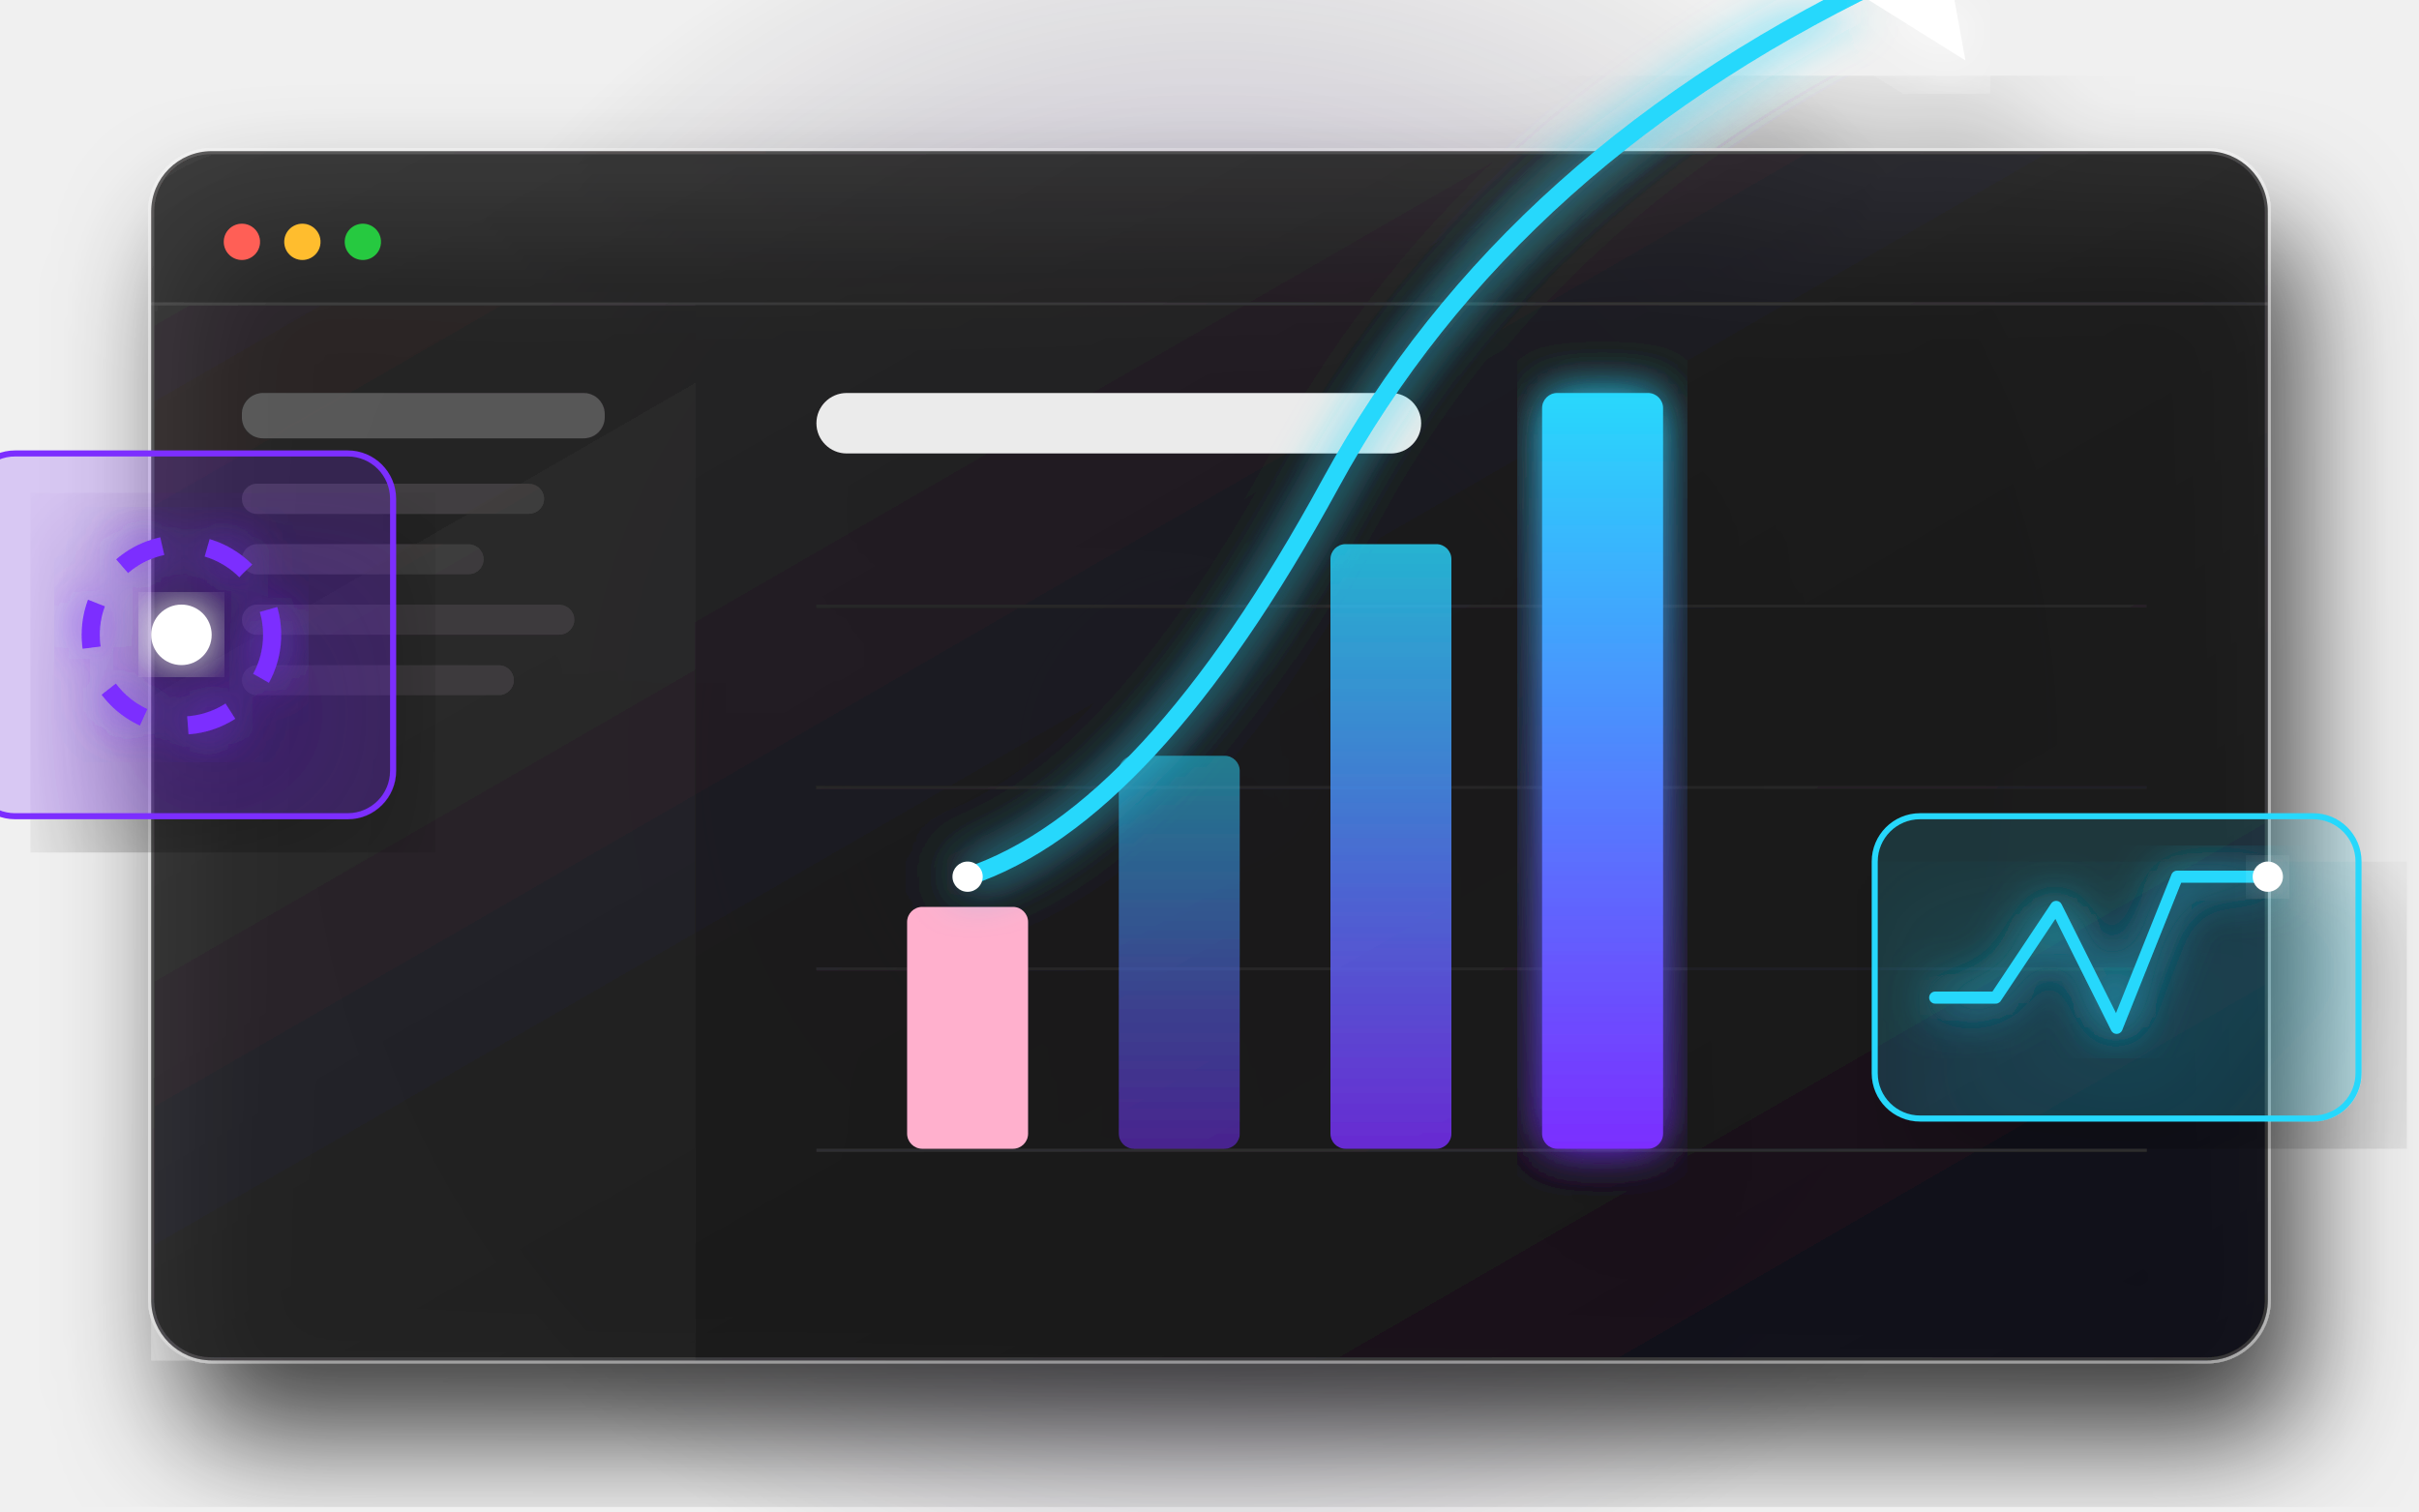
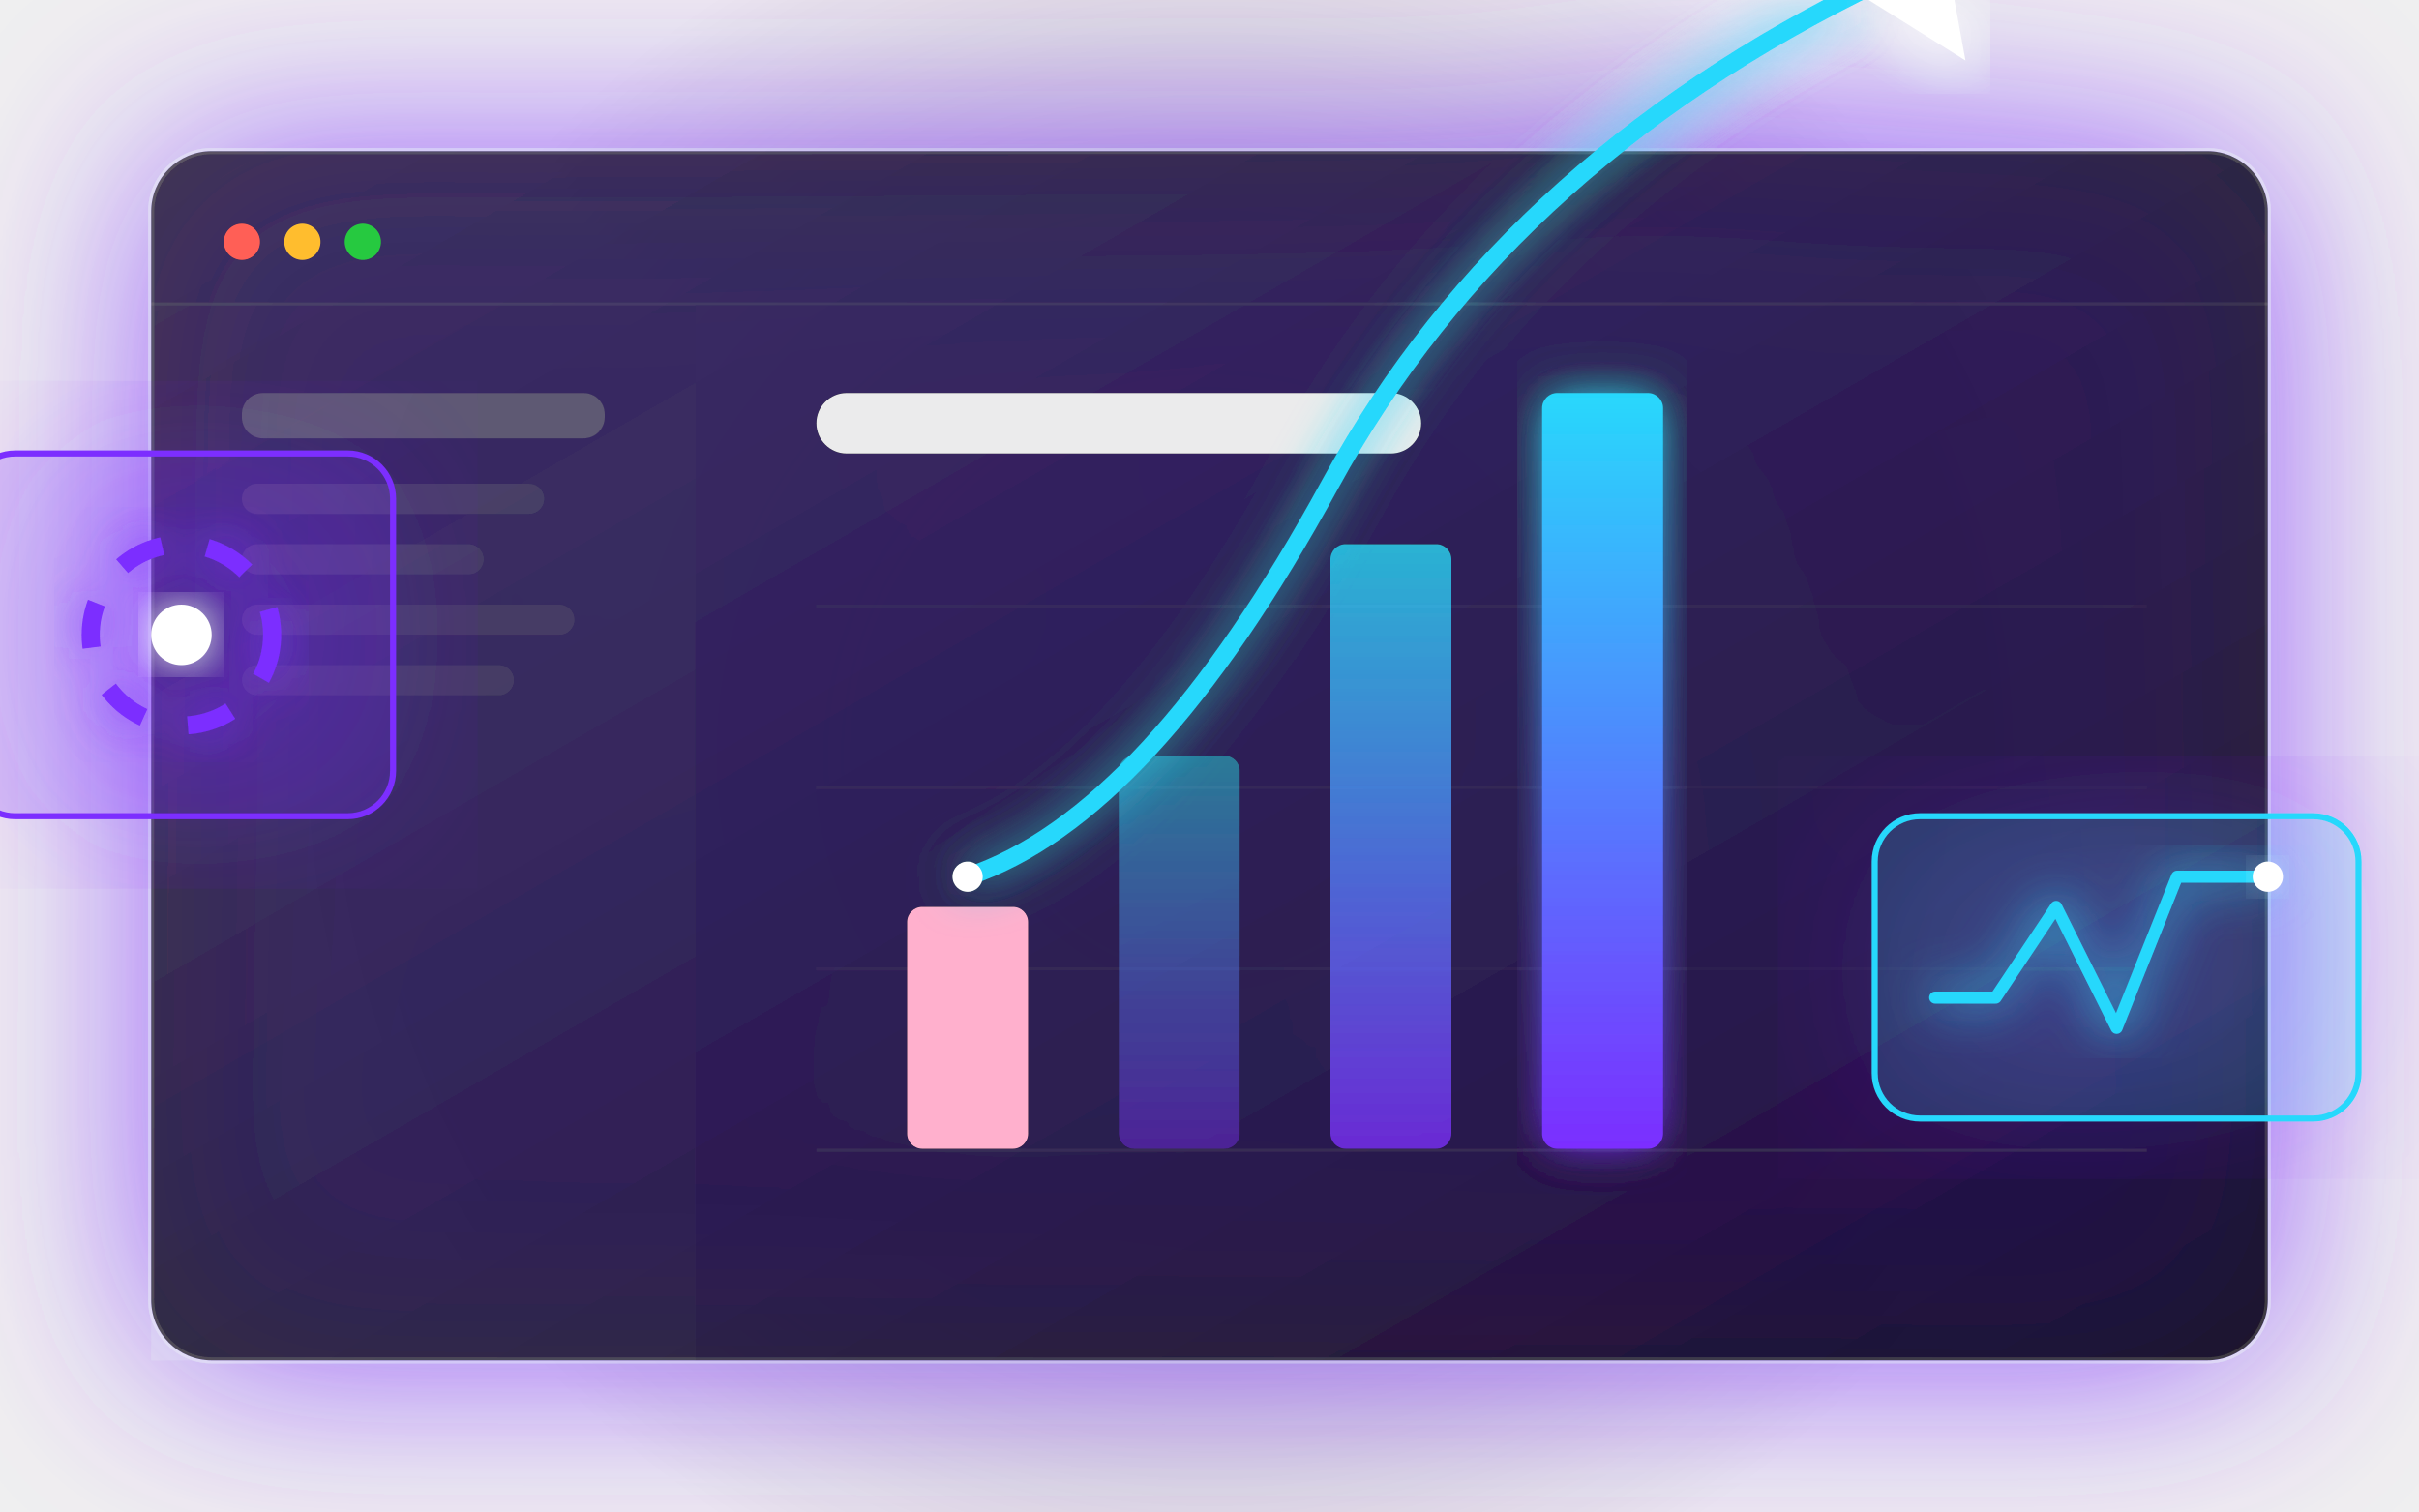
<svg xmlns="http://www.w3.org/2000/svg" viewBox="0 0 800 500" width="100%" height="100%" style="overflow: visible;">
  <defs>
    <radialGradient id="dash-halo" cx="50%" cy="50%" r="50%">
      <stop offset="0%" stop-color="rgba(123, 46, 255, 0.4)" />
      <stop offset="100%" stop-color="rgba(0,0,0,0)" />
    </radialGradient>
    <linearGradient id="bar-grad" x1="0%" y1="100%" x2="0%" y2="0%">
      <stop offset="0%" stop-color="#7B2EFF" />
      <stop offset="100%" stop-color="#28D8FC" />
    </linearGradient>
    <linearGradient id="panel-bg" x1="0%" y1="0%" x2="100%" y2="100%">
      <stop offset="0%" stop-color="rgba(32, 31, 31, 0.85)" />
      <stop offset="100%" stop-color="rgba(15, 14, 18, 0.95)" />
    </linearGradient>
    <filter id="dash-glow" x="-20%" y="-20%" width="140%" height="140%">
      <feGaussianBlur stdDeviation="8" result="blur" />
      <feComposite in="SourceGraphic" in2="blur" operator="over" />
    </filter>
-     <filter id="dash-dropshadow" x="-10%" y="-10%" width="120%" height="120%">
-       <feDropShadow dx="10" dy="25" stdDeviation="20" flood-color="#000" flood-opacity="0.8" />
+     <filter id="dash-dropshadow" x="-20%" y="-20%" width="140%" height="140%">
+       <feDropShadow dx="0" dy="0" stdDeviation="35" flood-color="#7B2EFF" flood-opacity="0.85" />
    </filter>
  </defs>
  <circle cx="400" cy="250" r="300" fill="url(#dash-halo)" />
  <g filter="url(#dash-dropshadow)">
    <rect x="50" y="50" width="700" height="400" rx="20" fill="url(#panel-bg)" stroke="rgba(255,255,255,0.15)" stroke-width="2" />
    <circle cx="80" cy="80" r="6" fill="#FF5F56" />
    <circle cx="100" cy="80" r="6" fill="#FFBD2E" />
    <circle cx="120" cy="80" r="6" fill="#27C93F" />
    <rect x="50" y="100" width="700" height="1" fill="rgba(255,255,255,0.1)" />
    <rect x="50" y="101" width="180" height="349" fill="rgba(255,255,255,0.03)" />
    <rect x="80" y="130" width="120" height="15" rx="7" fill="rgba(255,255,255,0.2)" />
    <rect x="80" y="160" width="100" height="10" rx="5" fill="rgba(255,255,255,0.1)" />
    <rect x="80" y="180" width="80" height="10" rx="5" fill="rgba(255,255,255,0.1)" />
    <rect x="80" y="200" width="110" height="10" rx="5" fill="rgba(255,255,255,0.1)" />
    <rect x="80" y="220" width="90" height="10" rx="5" fill="rgba(255,255,255,0.1)" />
    <rect x="270" y="130" width="200" height="20" rx="10" fill="#FFF" opacity="0.9" />
    <rect x="270" y="200" width="440" height="1" fill="rgba(255,255,255,0.05)" />
    <rect x="270" y="260" width="440" height="1" fill="rgba(255,255,255,0.05)" />
    <rect x="270" y="320" width="440" height="1" fill="rgba(255,255,255,0.05)" />
    <rect x="270" y="380" width="440" height="1" fill="rgba(255,255,255,0.1)" />
    <rect x="300" y="300" width="40" height="80" rx="5" fill="#FFB0CD" />
    <rect x="370" y="250" width="40" height="130" rx="5" fill="url(#bar-grad)" opacity="0.5" />
    <rect x="440" y="180" width="40" height="200" rx="5" fill="url(#bar-grad)" opacity="0.8" />
    <rect x="510" y="130" width="40" height="250" rx="5" fill="url(#bar-grad)" filter="url(#dash-glow)" />
    <path d="M 320 290 Q 380 270 440 160 T 630 -10" fill="none" stroke="#28D8FC" stroke-width="6" stroke-linecap="round" filter="url(#dash-glow)" />
    <circle cx="320" cy="290" r="5" fill="#FFF" />
    <polygon points="610,-5 640,-35 650,20" fill="#FFF" filter="url(#dash-glow)" />
    <circle cx="630" cy="-10" r="10" fill="#FFF" filter="url(#dash-glow)" />
  </g>
  <g filter="url(#dash-dropshadow)">
    <rect x="620" y="270" width="160" height="100" rx="15" fill="rgba(40, 216, 252, 0.15)" stroke="#28D8FC" stroke-width="2" />
    <path d="M 640 330 L 660 330 L 680 300 L 700 340 L 720 290 L 750 290" fill="none" stroke="#28D8FC" stroke-width="4" stroke-linecap="round" stroke-linejoin="round" filter="url(#dash-glow)" />
    <circle cx="750" cy="290" r="5" fill="#FFF" filter="url(#dash-glow)" />
  </g>
  <g filter="url(#dash-dropshadow)">
    <rect x="-10" y="150" width="140" height="120" rx="15" fill="rgba(123, 46, 255, 0.2)" stroke="#7B2EFF" stroke-width="2" />
    <circle cx="60" cy="210" r="30" fill="none" stroke="#7B2EFF" stroke-width="6" stroke-dasharray="15 15" filter="url(#dash-glow)" />
    <circle cx="60" cy="210" r="10" fill="#FFF" filter="url(#dash-glow)" />
  </g>
</svg>
